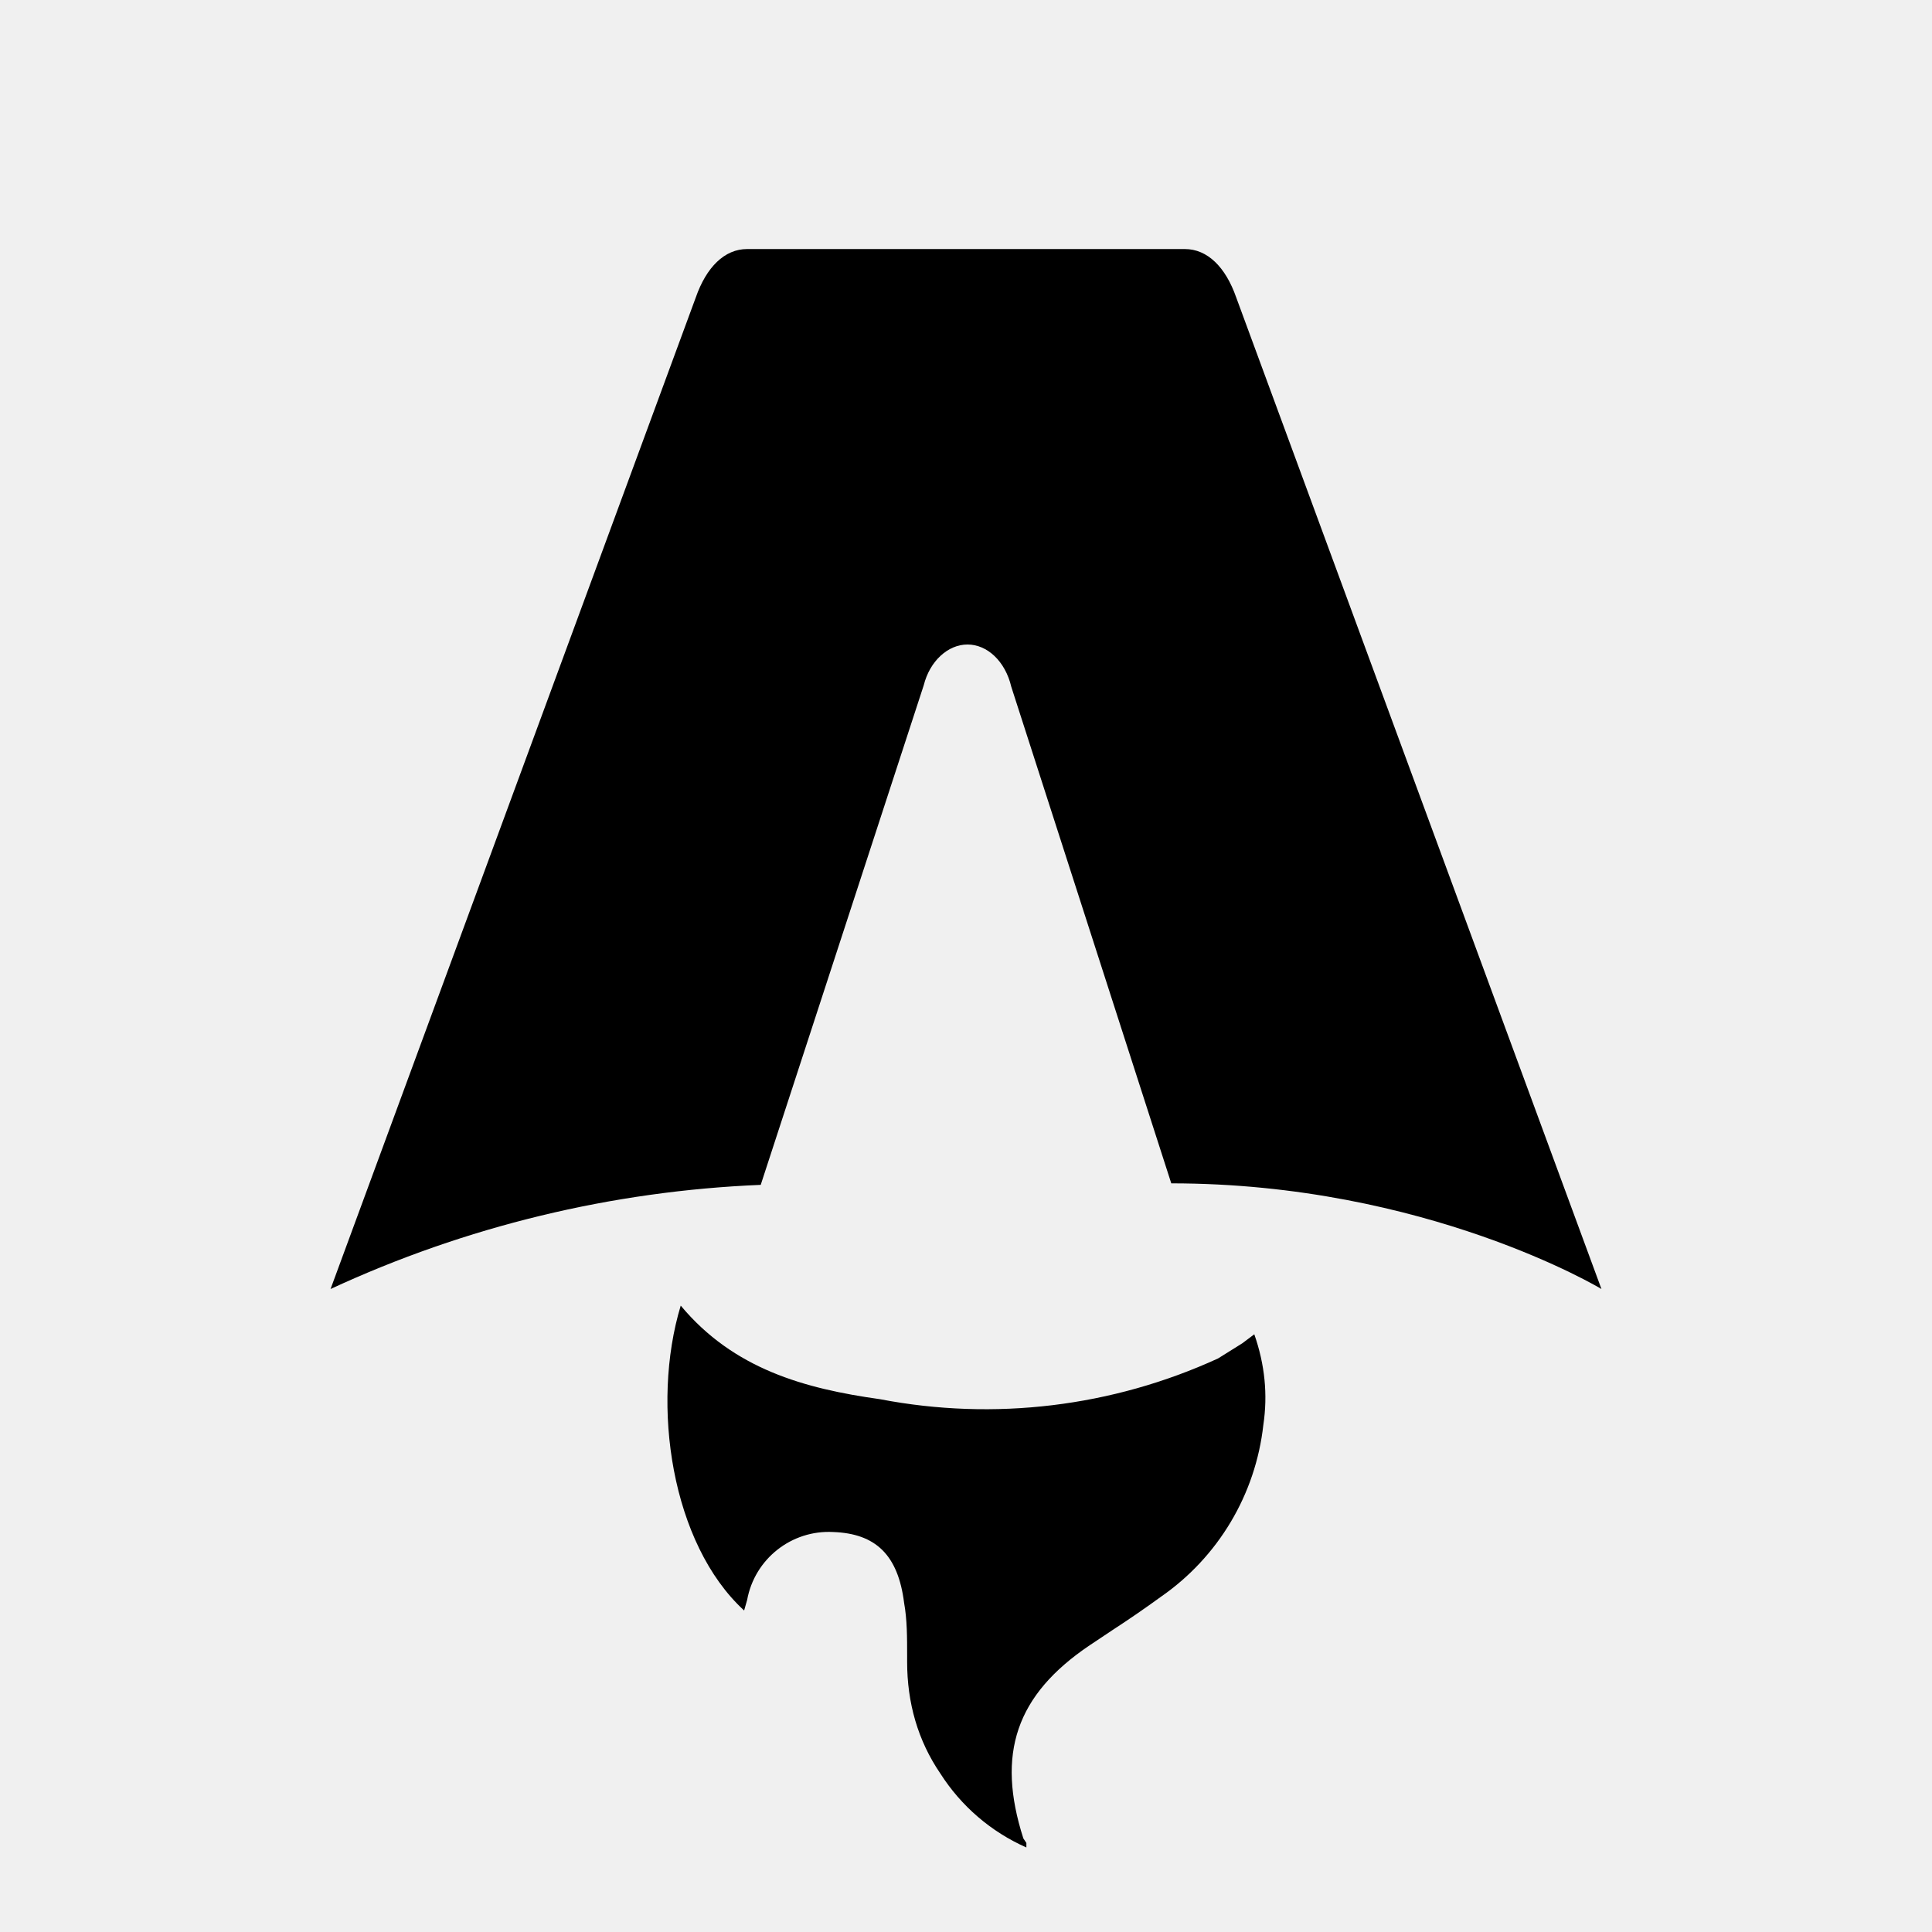
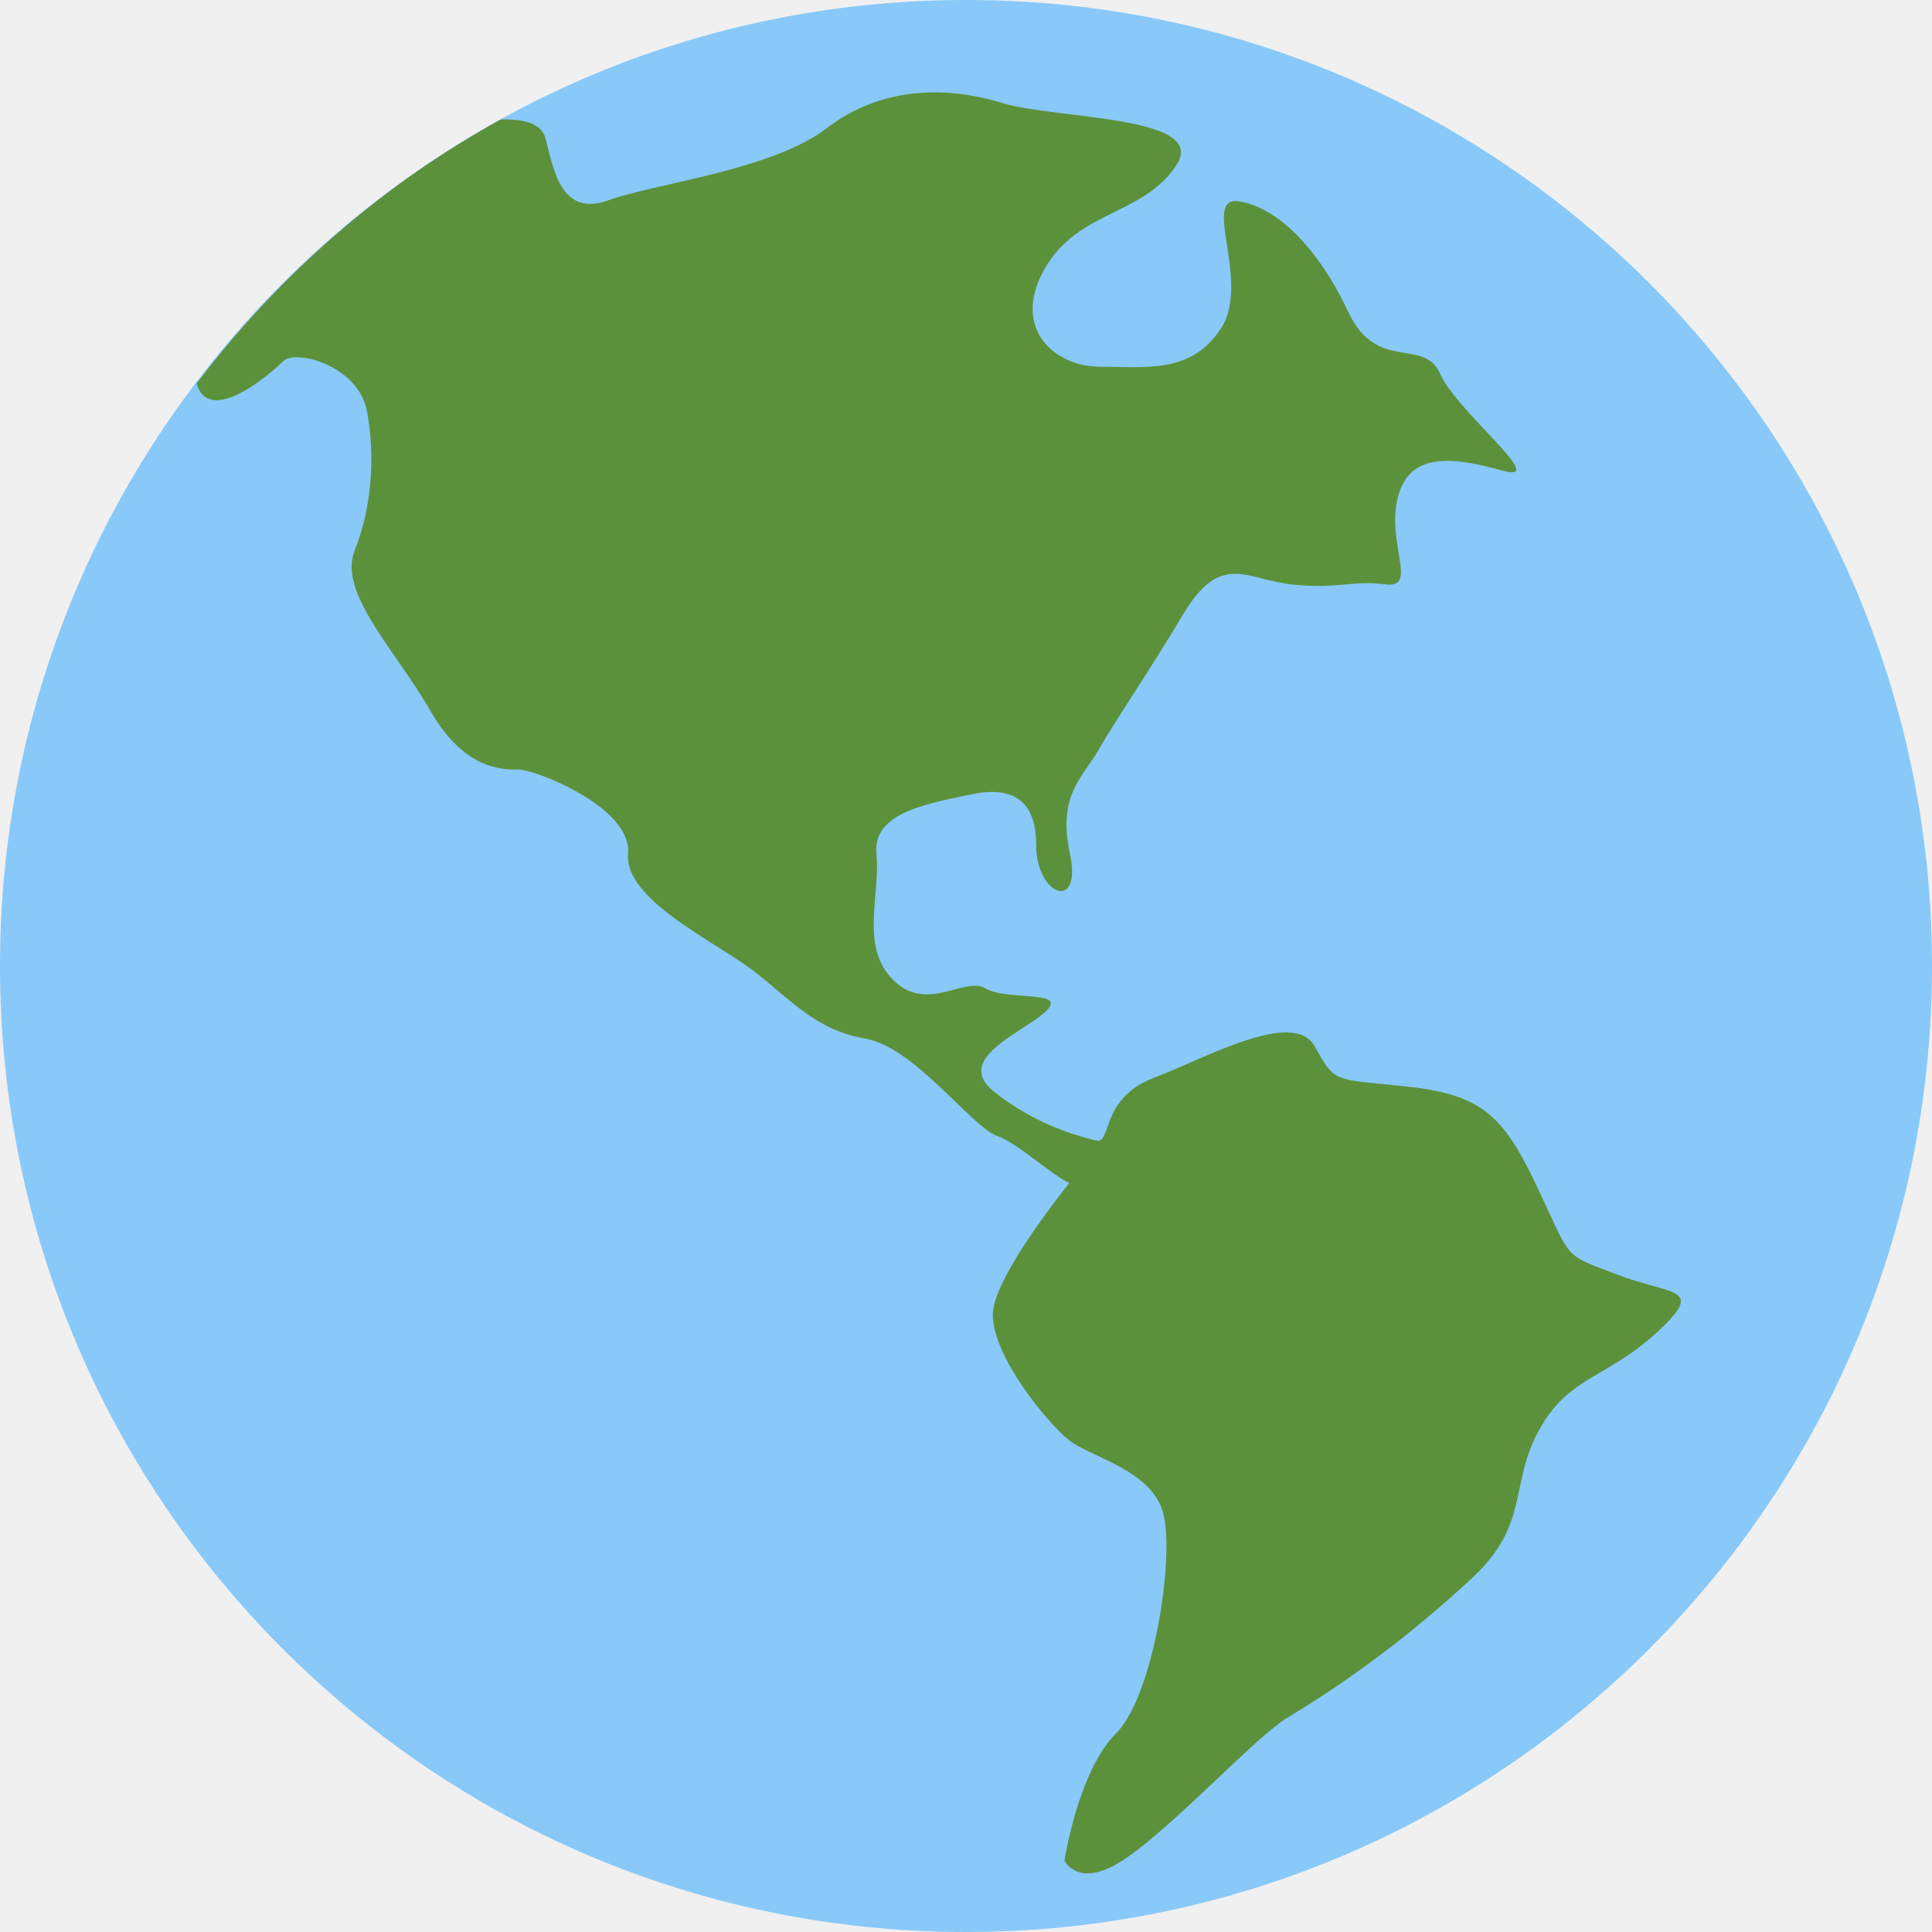
- <svg xmlns="http://www.w3.org/2000/svg" fill="none" viewBox="0 0 128 128">
-   <path d="M50.4 78.5a75.1 75.1 0 0 0-28.5 6.9l24.2-65.7c.7-2 1.9-3.2 3.4-3.2h29c1.5 0 2.7 1.2 3.4 3.2l24.2 65.7s-11.6-7-28.5-7L67 45.5c-.4-1.7-1.6-2.8-2.9-2.8-1.3 0-2.5 1.1-2.9 2.7L50.4 78.5Zm-1.1 28.2Zm-4.2-20.2c-2 6.6-.6 15.8 4.2 20.2a17.5 17.5 0 0 1 .2-.7 5.5 5.5 0 0 1 5.7-4.5c2.8.1 4.3 1.5 4.7 4.7.2 1.1.2 2.3.2 3.5v.4c0 2.7.7 5.2 2.2 7.4a13 13 0 0 0 5.7 4.9v-.3l-.2-.3c-1.8-5.6-.5-9.5 4.4-12.8l1.5-1a73 73 0 0 0 3.2-2.2 16 16 0 0 0 6.8-11.4c.3-2 .1-4-.6-6l-.8.6-1.6 1a37 37 0 0 1-22.4 2.7c-5-.7-9.7-2-13.2-6.2Z" />
-   <style>
-         path { fill: #000; }
-         @media (prefers-color-scheme: dark) {
-             path { fill: #FFF; }
-         }
-     </style>
+ <svg xmlns="http://www.w3.org/2000/svg" viewBox="0 0 36 36">
+   <circle fill="#88C9F9" cx="18" cy="18" r="18" />
+   <path fill="#5C913B" d="M30.13 23.748c-1.017-.39-.836-.248-1.463-1.581-.627-1.332-1.007-1.761-2.417-1.917-1.411-.155-1.358-.045-1.75-.75-.392-.706-1.982.191-3 .584-1.021.392-.769 1.246-1.083 1.166-.315-.078-1.107-.281-1.893-.907-.784-.628.583-1.118.976-1.509.393-.393-.74-.179-1.133-.416-.393-.234-1.096.471-1.723-.158-.628-.627-.235-1.568-.313-2.352-.079-.785 1.018-.941 1.724-1.098.705-.156 1.253.001 1.253.941 0 .941.863 1.255.628.156s.235-1.411.55-1.96c.313-.549.862-1.334 1.567-2.51.706-1.176 1.177-.628 2.039-.544.863.085 1.098-.083 1.725-.004.625.079 0-.784.236-1.646.234-.862 1.097-.706 1.961-.47.862.235-.864-1.099-1.177-1.804-.315-.706-1.177 0-1.724-1.176-.553-1.176-1.324-1.937-2.03-2.042-.706-.106.225 1.494-.324 2.356-.551.862-1.395.727-2.26.727-.861 0-1.661-.727-1.033-1.825.626-1.097 1.823-.984 2.45-1.925.628-.94-2.23-.854-3.25-1.167-1.02-.314-2.244-.311-3.263.473-1.02.783-3.201 1.028-4.064 1.341-.862.313-1.017-.52-1.173-1.148-.07-.279-.388-.367-.836-.357C7.11 3.45 5.187 5.138 3.664 7.147c.237.807 1.385-.189 1.61-.414.235-.235 1.411.079 1.567.941.157.862.079 1.805-.234 2.589-.314.783.784 1.881 1.411 2.979.628 1.099 1.333 1.098 1.647 1.098.313 0 2.117.706 2.038 1.568-.078.863 1.647 1.646 2.353 2.195.706.551 1.152 1.092 2.068 1.25.917.158 1.989 1.657 2.459 1.815.361.12.972.697 1.341.876-.485.614-1.424 1.875-1.424 2.456 0 .786 1.025 2.021 1.417 2.334.391.312 1.517.55 1.75 1.333.236.784-.164 3.423-.868 4.128-.708.705-.965 2.372-.965 2.372s.249.541 1.083 0C21.839 34.07 23.383 32.37 24 32c1.176-.707 2.319-1.565 3.417-2.583 1.098-1.019.7-1.733 1.25-2.75.549-1.019 1.259-.973 2.199-1.833.942-.864.284-.693-.736-1.086z" />
</svg>
